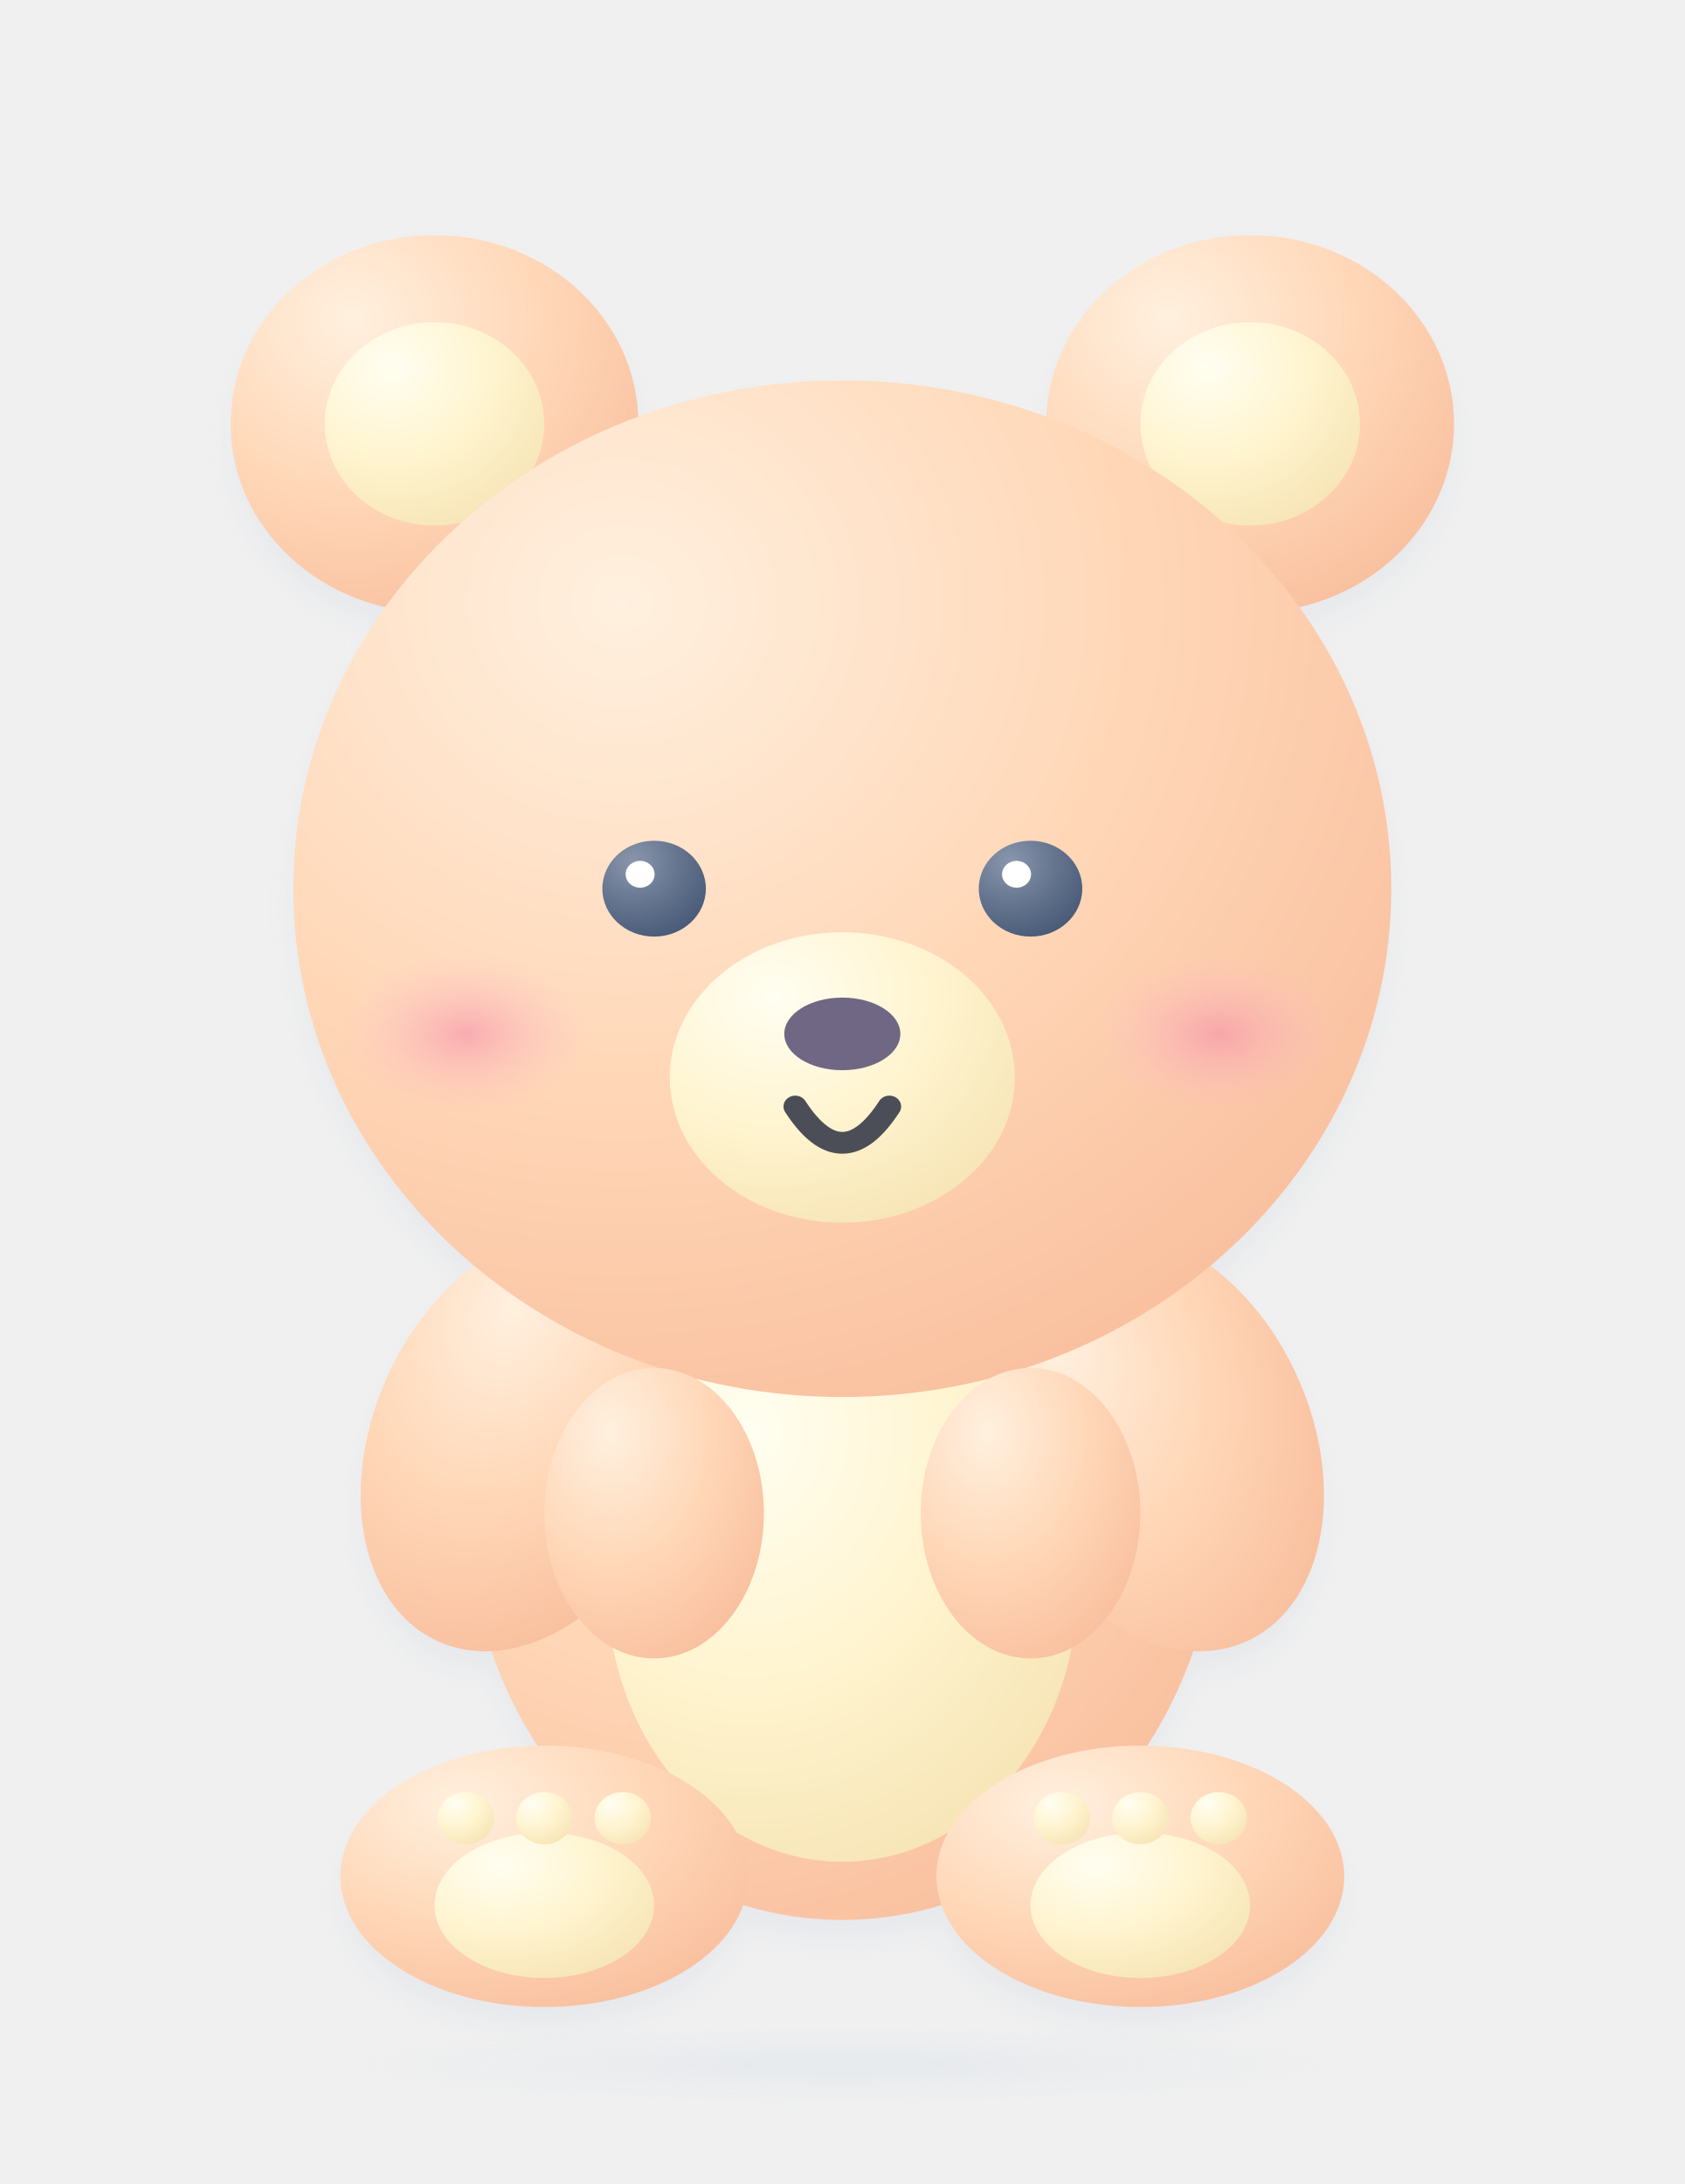
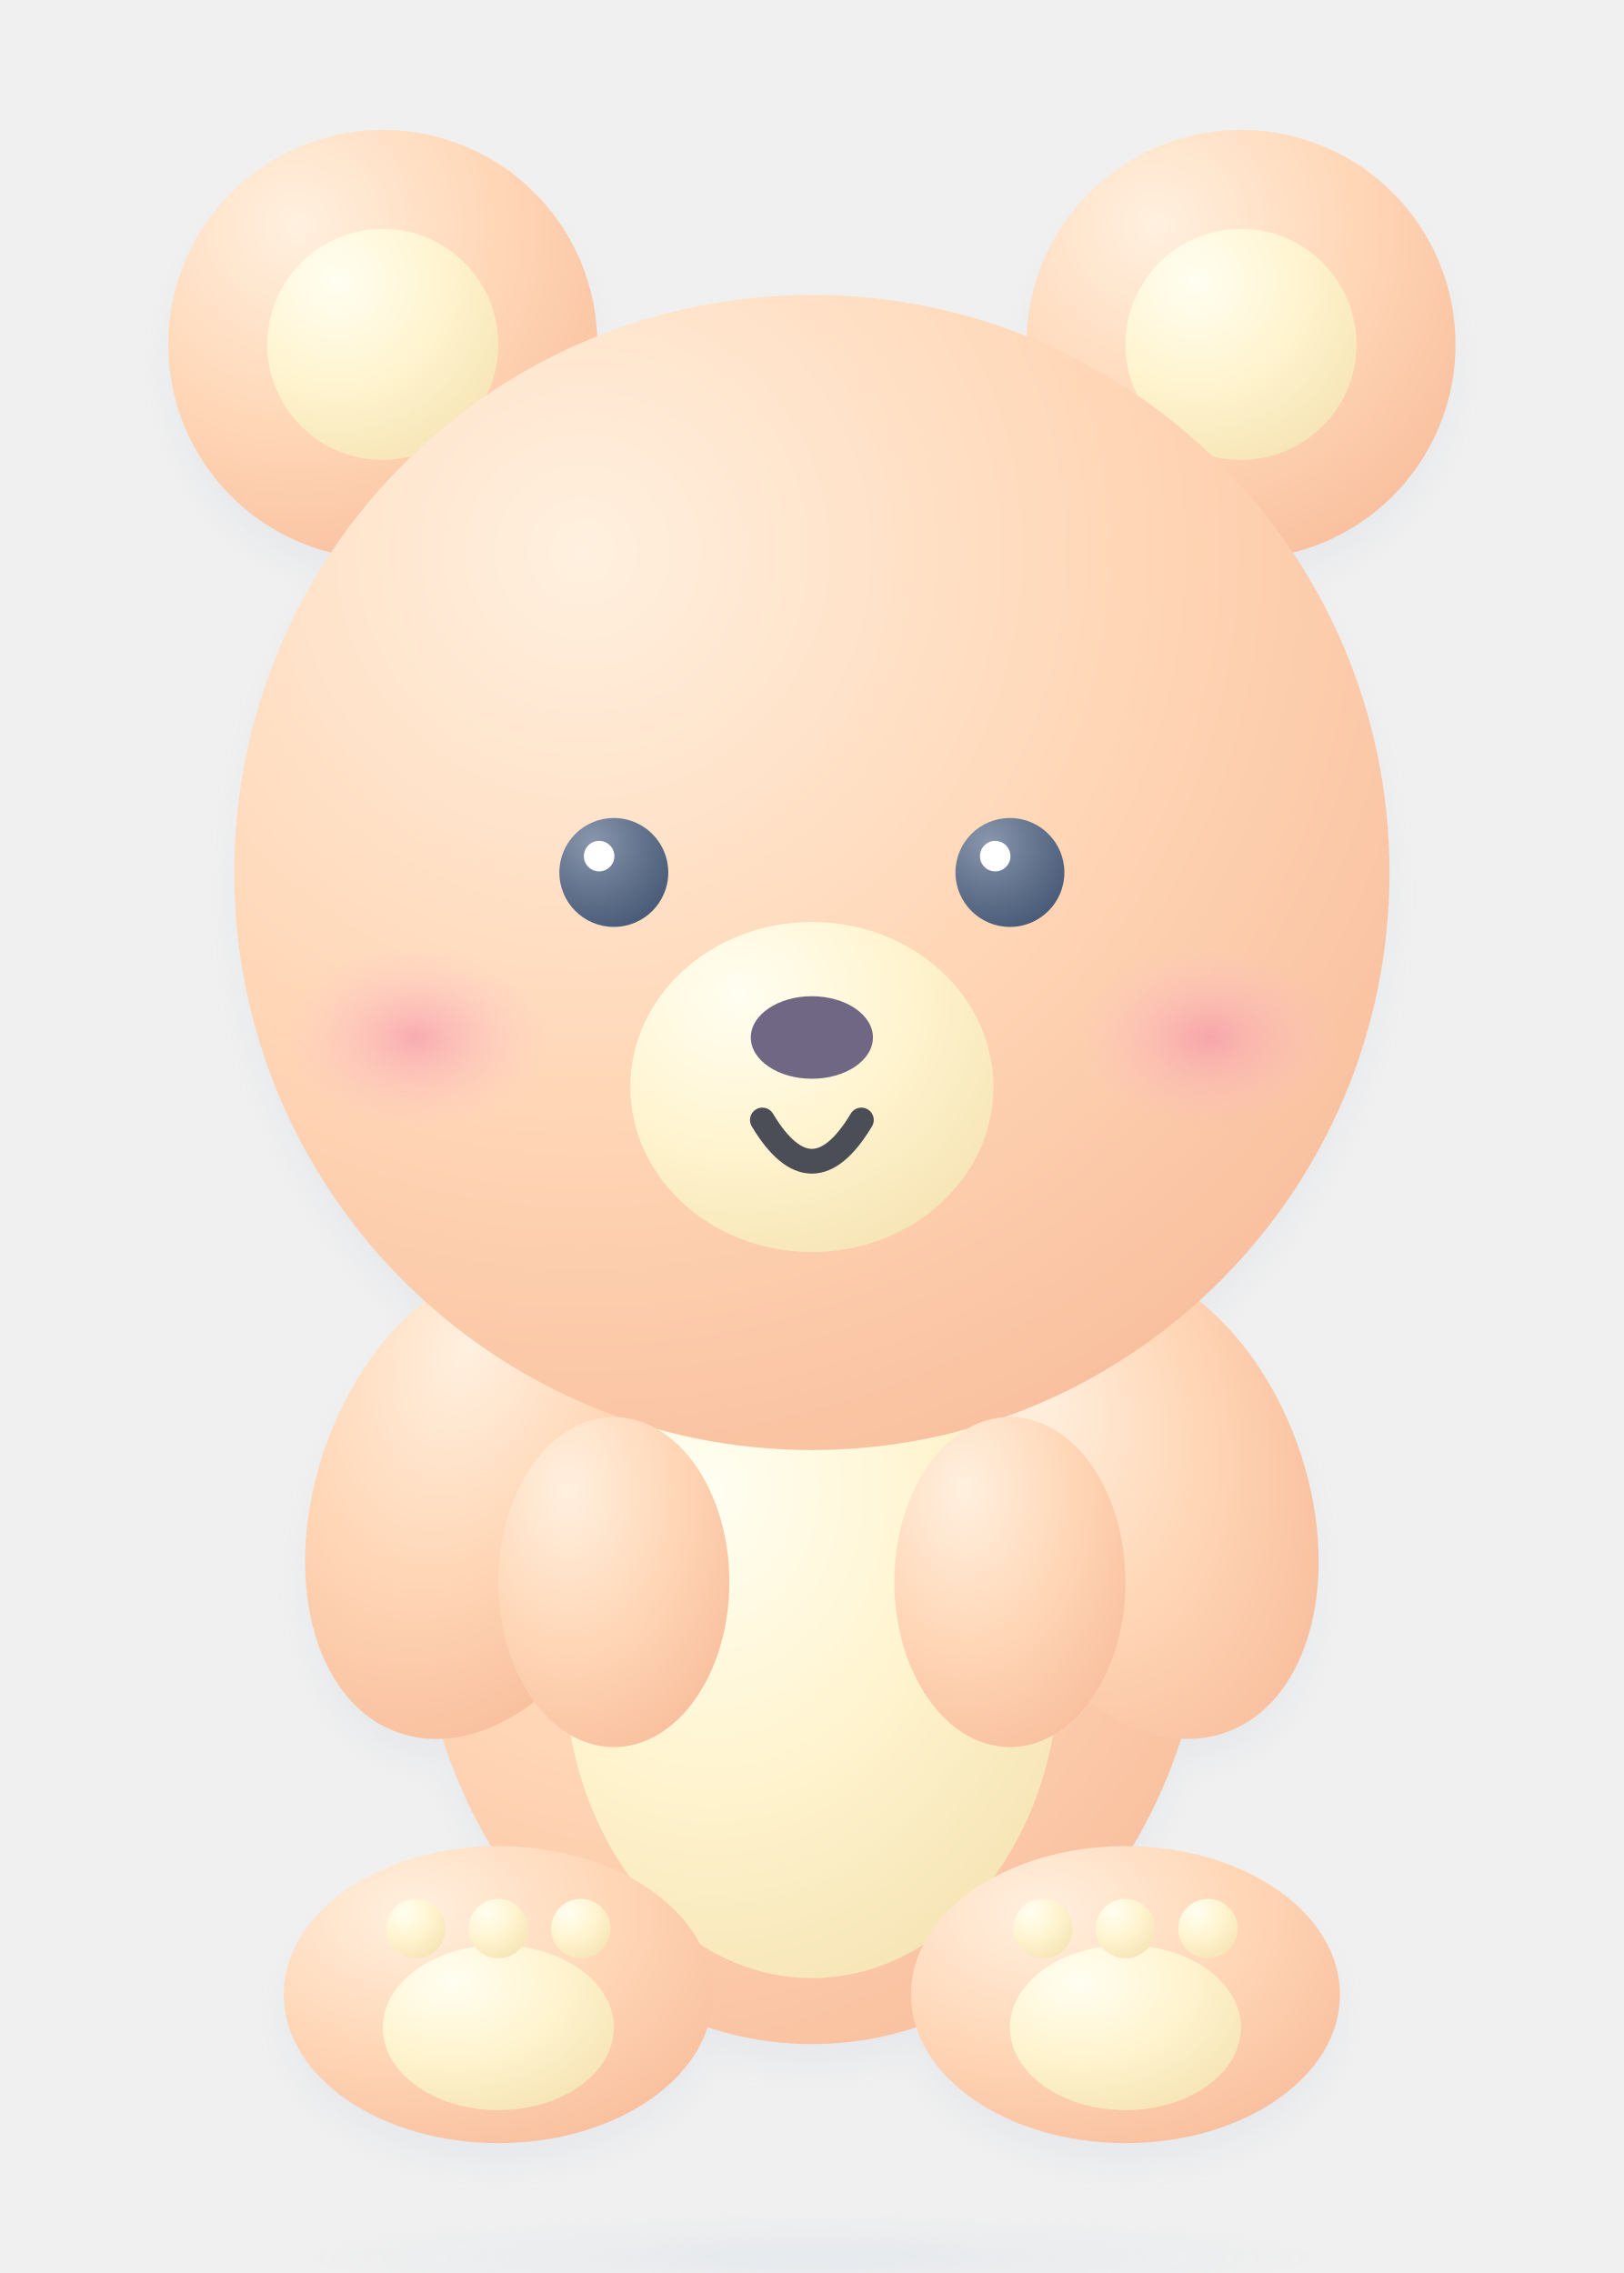
- <svg xmlns="http://www.w3.org/2000/svg" viewBox="-4 -3 116 150" width="108" height="140" preserveAspectRatio="xMidYMid meet">
+ <svg xmlns="http://www.w3.org/2000/svg" viewBox="0 0 100 140" width="100" height="140" preserveAspectRatio="xMidYMid meet">
  <defs>
    <radialGradient id="orange" cx="30%" cy="22%" r="90%">
      <stop stop-color="#fff0df" />
      <stop offset=".52" stop-color="#ffd7b7" />
      <stop offset="1" stop-color="#f8bd9c" />
    </radialGradient>
    <radialGradient id="cream" cx="30%" cy="22%" r="90%">
      <stop stop-color="#fffef1" />
      <stop offset=".52" stop-color="#fff4cf" />
      <stop offset="1" stop-color="#f5e3b3" />
    </radialGradient>
    <radialGradient id="blush">
      <stop stop-color="#f58eab" stop-opacity=".6" />
      <stop offset="1" stop-color="#ffc0d1" stop-opacity="0" />
    </radialGradient>
    <radialGradient id="dark" cx="30%" cy="22%" r="90%">
      <stop stop-color="#8996ad" />
      <stop offset=".52" stop-color="#63738d" />
      <stop offset="1" stop-color="#455775" />
    </radialGradient>
    <radialGradient id="floor-shadow">
      <stop stop-color="#9db9d8" stop-opacity=".12" />
      <stop offset=".6" stop-color="#9db9d8" stop-opacity=".05" />
      <stop offset="1" stop-color="#9db9d8" stop-opacity="0" />
    </radialGradient>
-     <filter id="object-shadow" filterUnits="userSpaceOnUse" x="-10" y="-10" width="128" height="164" color-interpolation-filters="sRGB">
+     <filter id="object-shadow" filterUnits="userSpaceOnUse" x="-10" y="-10" width="120" height="164" color-interpolation-filters="sRGB">
      <feGaussianBlur in="SourceAlpha" stdDeviation=".85" result="soft-shadow" />
      <feOffset in="soft-shadow" dy="1.4" result="offset-shadow" />
      <feFlood flood-color="#96acce" flood-opacity=".10" />
      <feComposite in2="offset-shadow" operator="in" />
      <feMerge>
        <feMergeNode />
        <feMergeNode in="SourceGraphic" />
      </feMerge>
    </filter>
  </defs>
-   <ellipse cx="54.0" cy="139" rx="34.56" ry="2.7" fill="url(#floor-shadow)" />
+   <ellipse cx="50.0" cy="139" rx="32.0" ry="2.7" fill="url(#floor-shadow)" />
  <g filter="url(#object-shadow)">
-     <g transform="scale(1.08 1)">
+     <g id="item-model" transform="translate(-0.819672 -5.213115) scale(1.016393)">
      <ellipse cx="50" cy="100" rx="24" ry="29" fill="url(#orange)" />
      <ellipse cx="50" cy="106" rx="15" ry="19" fill="url(#cream)" />
      <ellipse cx="30" cy="96" rx="10" ry="15" fill="url(#orange)" transform="rotate(20 30 96)" />
      <ellipse cx="70" cy="96" rx="10" ry="15" fill="url(#orange)" transform="rotate(-20 70 96)" />
      <circle cx="24" cy="26" r="13" fill="url(#orange)" />
      <circle cx="76" cy="26" r="13" fill="url(#orange)" />
      <circle cx="24" cy="26" r="7" fill="url(#cream)" />
      <circle cx="76" cy="26" r="7" fill="url(#cream)" />
      <ellipse cx="50" cy="58" rx="35" ry="35" fill="url(#orange)" />
      <ellipse cx="26" cy="68" rx="8" ry="5.6" fill="url(#blush)" />
      <ellipse cx="74" cy="68" rx="8" ry="5.6" fill="url(#blush)" />
      <circle cx="38" cy="58" r="3.3" fill="url(#dark)" />
      <circle cx="37.109" cy="57.01" r="0.924" fill="#fff" />
      <circle cx="62" cy="58" r="3.3" fill="url(#dark)" />
      <circle cx="61.109" cy="57.01" r="0.924" fill="#fff" />
      <ellipse cx="50" cy="71" rx="11" ry="10" fill="url(#cream)" />
      <ellipse cx="50" cy="68" rx="3.7" ry="2.5" fill="#706784" />
      <path d="M47 73 Q50 78 53 73" fill="none" stroke="#4c4e57" stroke-width="1.5" stroke-linecap="round" stroke-linejoin="round" />
      <ellipse cx="38" cy="101" rx="7" ry="10" fill="url(#orange)" />
      <ellipse cx="62" cy="101" rx="7" ry="10" fill="url(#orange)" />
      <ellipse cx="31" cy="126" rx="13" ry="9" fill="url(#orange)" />
      <ellipse cx="31" cy="128" rx="7" ry="5" fill="url(#cream)" />
      <circle cx="26" cy="122" r="1.8" fill="url(#cream)" />
      <circle cx="31" cy="122" r="1.8" fill="url(#cream)" />
      <circle cx="36" cy="122" r="1.8" fill="url(#cream)" />
      <ellipse cx="69" cy="126" rx="13" ry="9" fill="url(#orange)" />
      <ellipse cx="69" cy="128" rx="7" ry="5" fill="url(#cream)" />
      <circle cx="64" cy="122" r="1.8" fill="url(#cream)" />
      <circle cx="69" cy="122" r="1.8" fill="url(#cream)" />
      <circle cx="74" cy="122" r="1.8" fill="url(#cream)" />
    </g>
  </g>
</svg>
